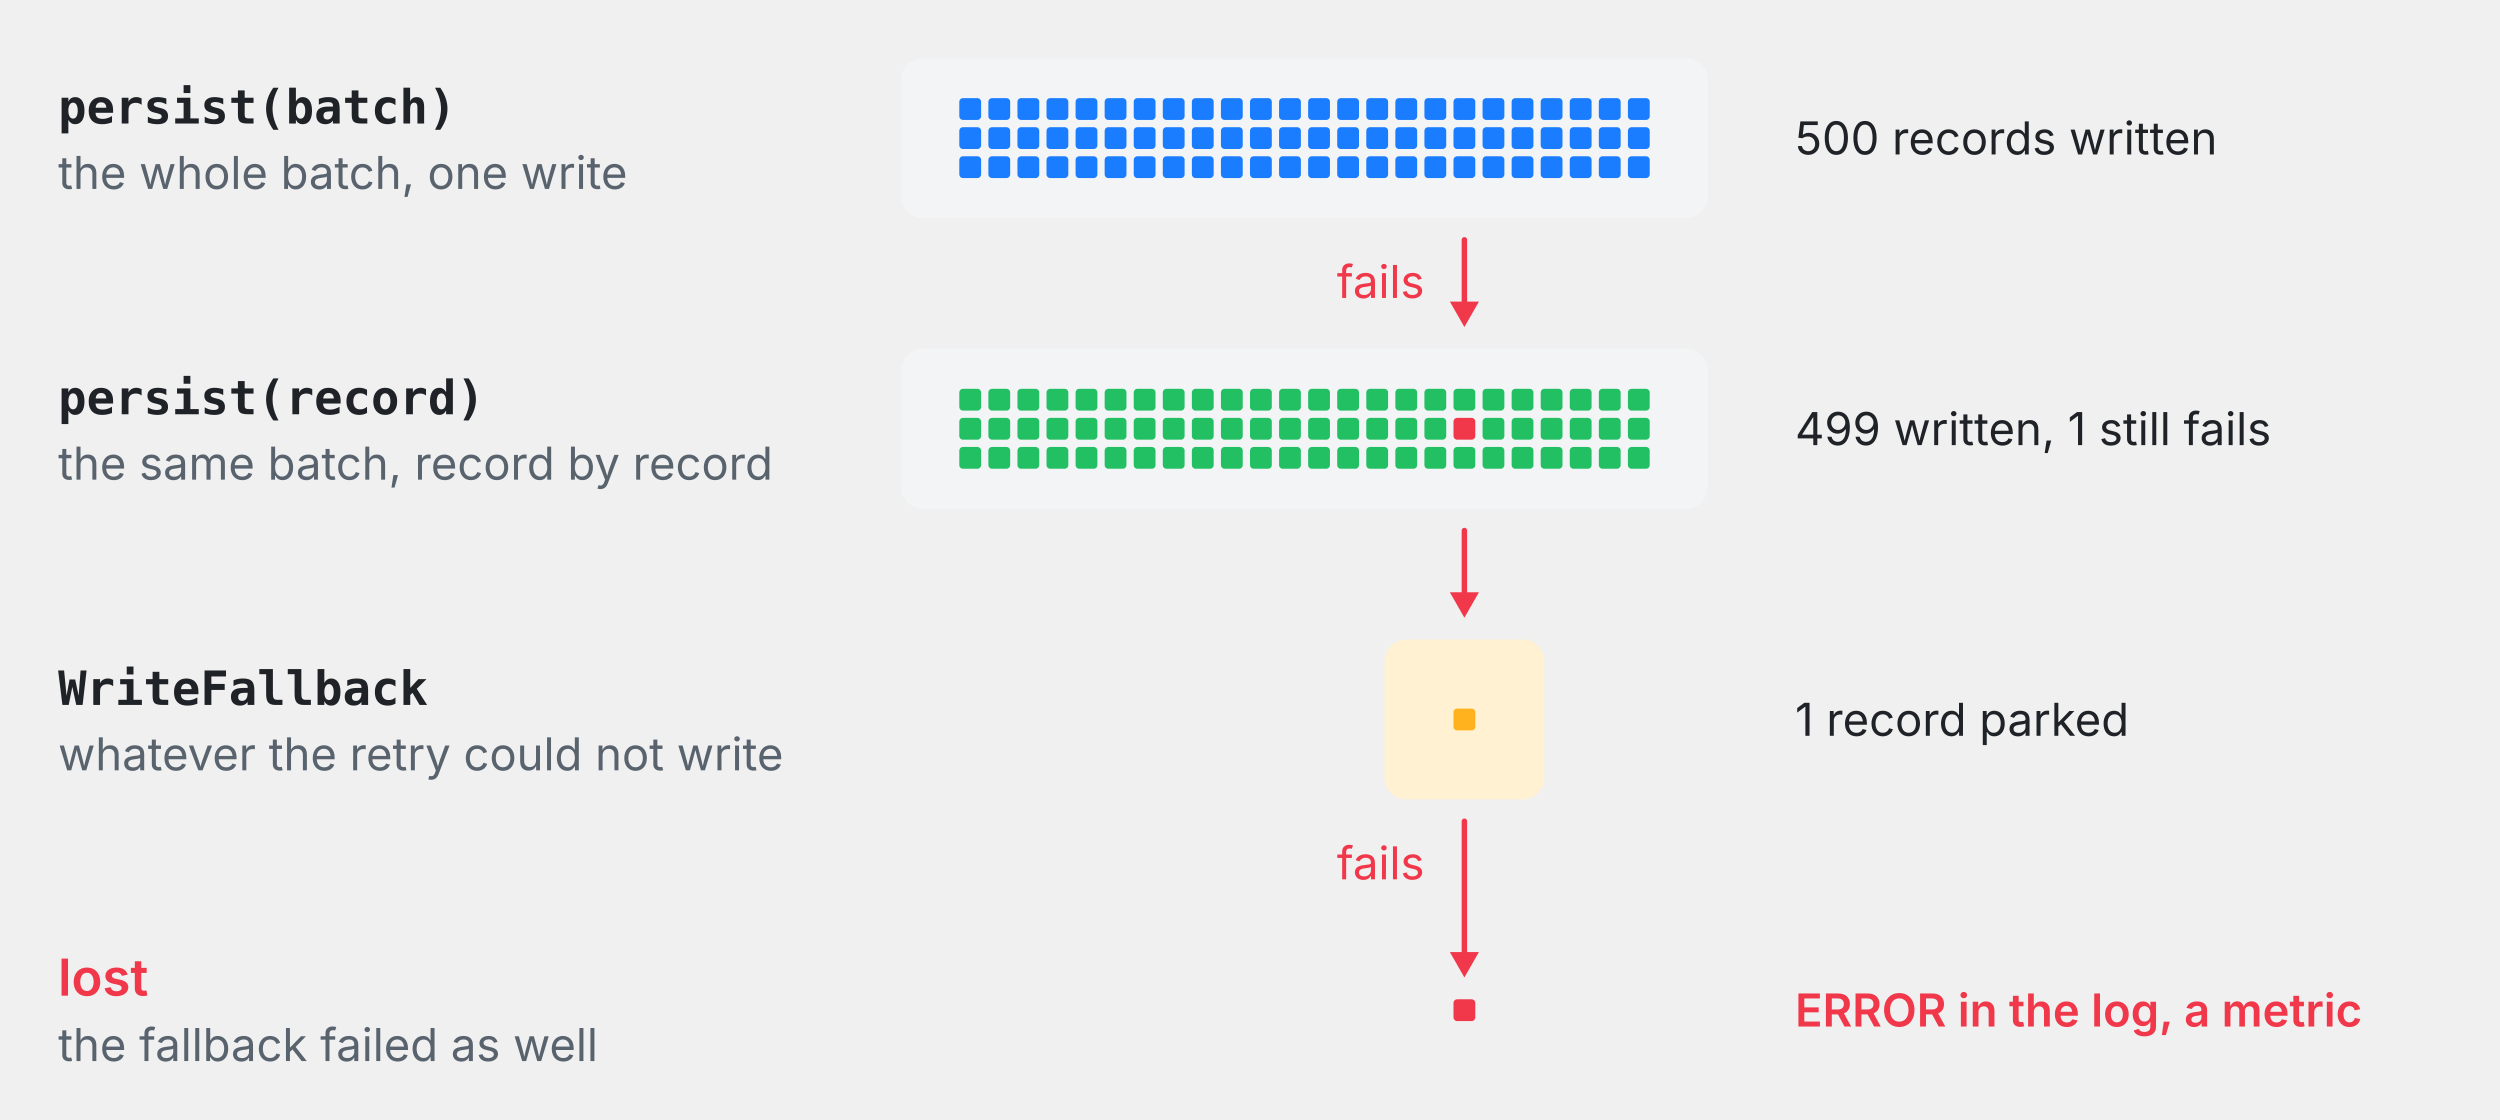
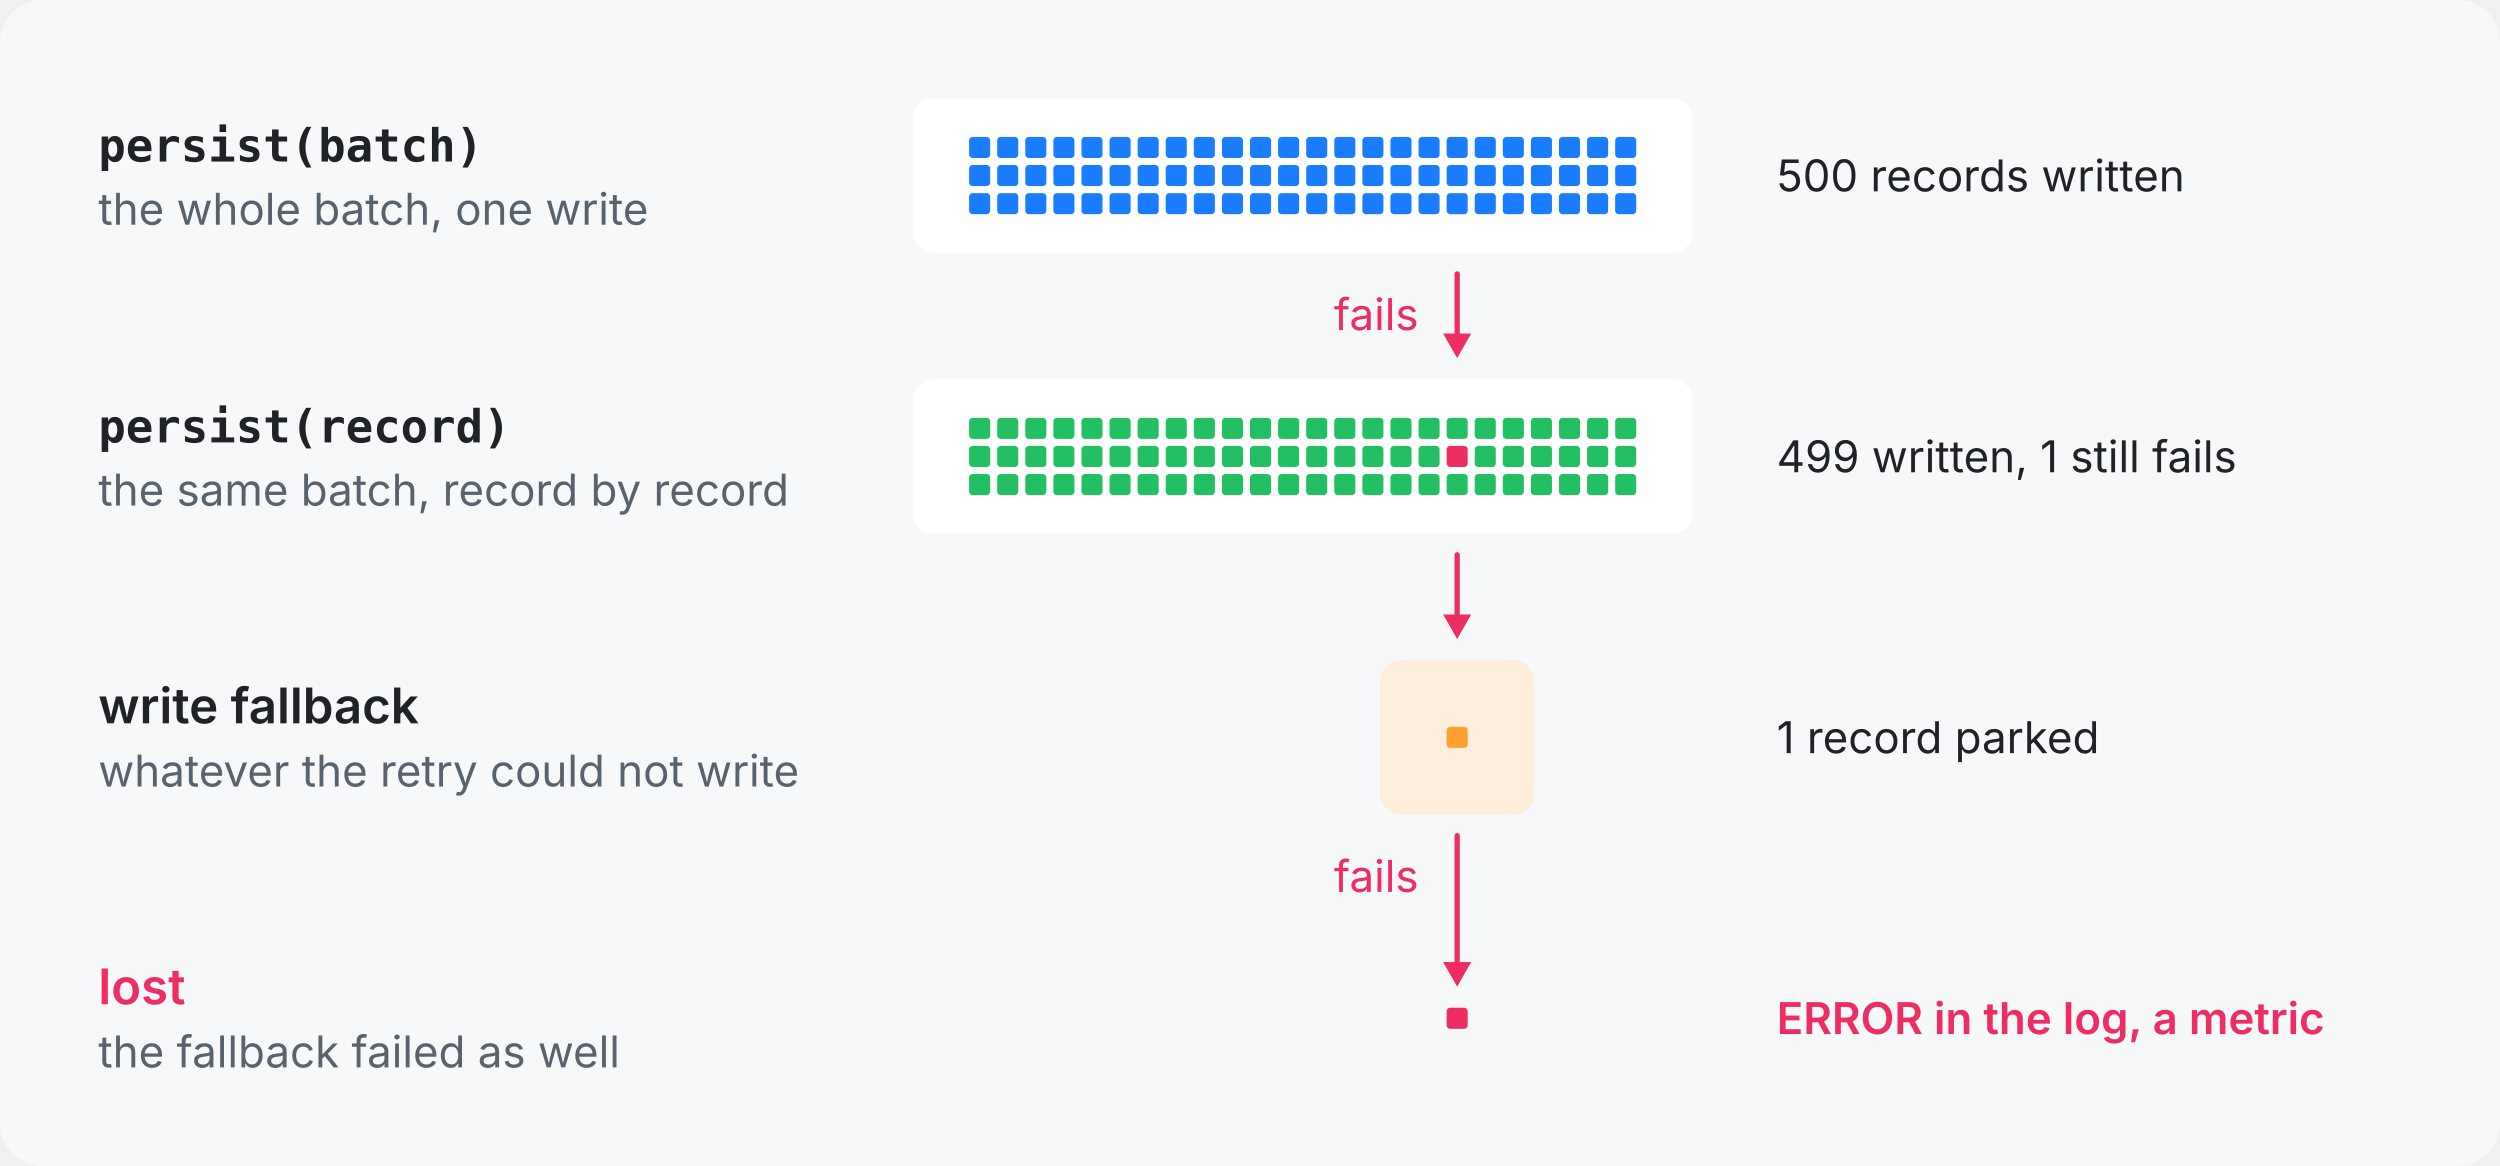
- <svg xmlns="http://www.w3.org/2000/svg" viewBox="0 0 688 308" width="688" height="308" role="img">
-   <text x="16.0" y="34.0" font-family="ui-monospace, SFMono-Regular, 'SF Mono', Menlo, Consolas, monospace" font-size="13" font-weight="600" fill="#1F2328" text-anchor="start">persist(batch)</text>
-   <text x="16.0" y="52.0" font-family="-apple-system, BlinkMacSystemFont, 'Segoe UI', Inter, Helvetica, Arial, sans-serif" font-size="12.5" font-weight="400" fill="#59636E" text-anchor="start">the whole batch, one write</text>
-   <text x="494.0" y="42.5" font-family="-apple-system, BlinkMacSystemFont, 'Segoe UI', Inter, Helvetica, Arial, sans-serif" font-size="12.5" font-weight="400" fill="#1F2328" text-anchor="start">500 records written</text>
-   <text x="16.0" y="114.0" font-family="ui-monospace, SFMono-Regular, 'SF Mono', Menlo, Consolas, monospace" font-size="13" font-weight="600" fill="#1F2328" text-anchor="start">persist(record)</text>
-   <text x="16.0" y="132.0" font-family="-apple-system, BlinkMacSystemFont, 'Segoe UI', Inter, Helvetica, Arial, sans-serif" font-size="12.5" font-weight="400" fill="#59636E" text-anchor="start">the same batch, record by record</text>
-   <text x="494.0" y="122.5" font-family="-apple-system, BlinkMacSystemFont, 'Segoe UI', Inter, Helvetica, Arial, sans-serif" font-size="12.5" font-weight="400" fill="#1F2328" text-anchor="start">499 written, 1 still fails</text>
-   <text x="16.0" y="194.0" font-family="ui-monospace, SFMono-Regular, 'SF Mono', Menlo, Consolas, monospace" font-size="13" font-weight="600" fill="#1F2328" text-anchor="start">WriteFallback</text>
-   <text x="16.0" y="212.0" font-family="-apple-system, BlinkMacSystemFont, 'Segoe UI', Inter, Helvetica, Arial, sans-serif" font-size="12.5" font-weight="400" fill="#59636E" text-anchor="start">whatever the retry could not write</text>
-   <text x="494.0" y="202.5" font-family="-apple-system, BlinkMacSystemFont, 'Segoe UI', Inter, Helvetica, Arial, sans-serif" font-size="12.5" font-weight="400" fill="#1F2328" text-anchor="start">1 record parked</text>
-   <text x="16.0" y="274.0" font-family="-apple-system, BlinkMacSystemFont, 'Segoe UI', Inter, Helvetica, Arial, sans-serif" font-size="14" font-weight="600" fill="#F0384A" text-anchor="start">lost</text>
-   <text x="16.0" y="292.0" font-family="-apple-system, BlinkMacSystemFont, 'Segoe UI', Inter, Helvetica, Arial, sans-serif" font-size="12.5" font-weight="400" fill="#59636E" text-anchor="start">the fallback failed as well</text>
-   <text x="494.0" y="282.5" font-family="-apple-system, BlinkMacSystemFont, 'Segoe UI', Inter, Helvetica, Arial, sans-serif" font-size="12.5" font-weight="600" fill="#F0384A" text-anchor="start">ERROR in the log, a metric</text>
-   <rect x="248.0" y="16.0" width="222.0" height="44.0" rx="6" fill="#F2F4F6" />
-   <rect x="264.0" y="27.0" width="6.0" height="6.0" rx="1" fill="#1A7CFF" />
-   <rect x="264.0" y="35.0" width="6.0" height="6.0" rx="1" fill="#1A7CFF" />
-   <rect x="264.0" y="43.0" width="6.0" height="6.0" rx="1" fill="#1A7CFF" />
-   <rect x="272.0" y="27.0" width="6.0" height="6.0" rx="1" fill="#1A7CFF" />
-   <rect x="272.0" y="35.0" width="6.0" height="6.0" rx="1" fill="#1A7CFF" />
-   <rect x="272.0" y="43.0" width="6.0" height="6.0" rx="1" fill="#1A7CFF" />
-   <rect x="280.0" y="27.0" width="6.0" height="6.0" rx="1" fill="#1A7CFF" />
-   <rect x="280.0" y="35.0" width="6.0" height="6.0" rx="1" fill="#1A7CFF" />
-   <rect x="280.0" y="43.0" width="6.0" height="6.0" rx="1" fill="#1A7CFF" />
-   <rect x="288.0" y="27.0" width="6.0" height="6.0" rx="1" fill="#1A7CFF" />
-   <rect x="288.0" y="35.0" width="6.0" height="6.0" rx="1" fill="#1A7CFF" />
-   <rect x="288.0" y="43.0" width="6.0" height="6.0" rx="1" fill="#1A7CFF" />
-   <rect x="296.0" y="27.0" width="6.0" height="6.0" rx="1" fill="#1A7CFF" />
-   <rect x="296.0" y="35.0" width="6.0" height="6.0" rx="1" fill="#1A7CFF" />
-   <rect x="296.0" y="43.0" width="6.0" height="6.0" rx="1" fill="#1A7CFF" />
-   <rect x="304.0" y="27.0" width="6.0" height="6.0" rx="1" fill="#1A7CFF" />
-   <rect x="304.0" y="35.0" width="6.0" height="6.0" rx="1" fill="#1A7CFF" />
-   <rect x="304.0" y="43.0" width="6.0" height="6.0" rx="1" fill="#1A7CFF" />
-   <rect x="312.0" y="27.0" width="6.0" height="6.0" rx="1" fill="#1A7CFF" />
-   <rect x="312.0" y="35.0" width="6.0" height="6.0" rx="1" fill="#1A7CFF" />
-   <rect x="312.0" y="43.0" width="6.0" height="6.0" rx="1" fill="#1A7CFF" />
-   <rect x="320.0" y="27.0" width="6.0" height="6.0" rx="1" fill="#1A7CFF" />
-   <rect x="320.0" y="35.0" width="6.0" height="6.0" rx="1" fill="#1A7CFF" />
-   <rect x="320.0" y="43.0" width="6.0" height="6.0" rx="1" fill="#1A7CFF" />
-   <rect x="328.0" y="27.0" width="6.0" height="6.0" rx="1" fill="#1A7CFF" />
-   <rect x="328.0" y="35.0" width="6.0" height="6.0" rx="1" fill="#1A7CFF" />
-   <rect x="328.0" y="43.0" width="6.0" height="6.0" rx="1" fill="#1A7CFF" />
-   <rect x="336.0" y="27.0" width="6.0" height="6.0" rx="1" fill="#1A7CFF" />
-   <rect x="336.0" y="35.0" width="6.0" height="6.0" rx="1" fill="#1A7CFF" />
-   <rect x="336.0" y="43.0" width="6.0" height="6.0" rx="1" fill="#1A7CFF" />
-   <rect x="344.0" y="27.0" width="6.0" height="6.0" rx="1" fill="#1A7CFF" />
-   <rect x="344.0" y="35.0" width="6.0" height="6.0" rx="1" fill="#1A7CFF" />
-   <rect x="344.0" y="43.0" width="6.0" height="6.0" rx="1" fill="#1A7CFF" />
-   <rect x="352.0" y="27.0" width="6.0" height="6.0" rx="1" fill="#1A7CFF" />
-   <rect x="352.0" y="35.0" width="6.0" height="6.0" rx="1" fill="#1A7CFF" />
-   <rect x="352.0" y="43.0" width="6.0" height="6.0" rx="1" fill="#1A7CFF" />
-   <rect x="360.0" y="27.0" width="6.0" height="6.0" rx="1" fill="#1A7CFF" />
-   <rect x="360.0" y="35.0" width="6.0" height="6.0" rx="1" fill="#1A7CFF" />
-   <rect x="360.0" y="43.0" width="6.0" height="6.0" rx="1" fill="#1A7CFF" />
-   <rect x="368.0" y="27.0" width="6.0" height="6.0" rx="1" fill="#1A7CFF" />
-   <rect x="368.0" y="35.0" width="6.0" height="6.0" rx="1" fill="#1A7CFF" />
-   <rect x="368.0" y="43.0" width="6.0" height="6.0" rx="1" fill="#1A7CFF" />
-   <rect x="376.0" y="27.0" width="6.0" height="6.0" rx="1" fill="#1A7CFF" />
-   <rect x="376.0" y="35.0" width="6.0" height="6.0" rx="1" fill="#1A7CFF" />
-   <rect x="376.0" y="43.0" width="6.0" height="6.0" rx="1" fill="#1A7CFF" />
-   <rect x="384.0" y="27.0" width="6.0" height="6.0" rx="1" fill="#1A7CFF" />
-   <rect x="384.0" y="35.0" width="6.0" height="6.0" rx="1" fill="#1A7CFF" />
-   <rect x="384.0" y="43.0" width="6.0" height="6.0" rx="1" fill="#1A7CFF" />
-   <rect x="392.0" y="27.0" width="6.0" height="6.0" rx="1" fill="#1A7CFF" />
-   <rect x="392.0" y="35.0" width="6.0" height="6.0" rx="1" fill="#1A7CFF" />
-   <rect x="392.0" y="43.0" width="6.0" height="6.0" rx="1" fill="#1A7CFF" />
-   <rect x="400.0" y="27.0" width="6.0" height="6.0" rx="1" fill="#1A7CFF" />
-   <rect x="400.0" y="35.0" width="6.0" height="6.0" rx="1" fill="#1A7CFF" />
-   <rect x="400.0" y="43.0" width="6.0" height="6.0" rx="1" fill="#1A7CFF" />
-   <rect x="408.0" y="27.0" width="6.0" height="6.0" rx="1" fill="#1A7CFF" />
-   <rect x="408.0" y="35.0" width="6.0" height="6.0" rx="1" fill="#1A7CFF" />
-   <rect x="408.0" y="43.0" width="6.0" height="6.0" rx="1" fill="#1A7CFF" />
-   <rect x="416.0" y="27.0" width="6.0" height="6.0" rx="1" fill="#1A7CFF" />
-   <rect x="416.0" y="35.0" width="6.0" height="6.0" rx="1" fill="#1A7CFF" />
-   <rect x="416.0" y="43.0" width="6.0" height="6.0" rx="1" fill="#1A7CFF" />
-   <rect x="424.0" y="27.0" width="6.0" height="6.0" rx="1" fill="#1A7CFF" />
-   <rect x="424.0" y="35.0" width="6.0" height="6.0" rx="1" fill="#1A7CFF" />
-   <rect x="424.0" y="43.0" width="6.0" height="6.0" rx="1" fill="#1A7CFF" />
-   <rect x="432.0" y="27.0" width="6.0" height="6.0" rx="1" fill="#1A7CFF" />
-   <rect x="432.0" y="35.0" width="6.0" height="6.0" rx="1" fill="#1A7CFF" />
-   <rect x="432.0" y="43.0" width="6.0" height="6.0" rx="1" fill="#1A7CFF" />
-   <rect x="440.0" y="27.0" width="6.0" height="6.0" rx="1" fill="#1A7CFF" />
-   <rect x="440.0" y="35.0" width="6.0" height="6.0" rx="1" fill="#1A7CFF" />
-   <rect x="440.0" y="43.0" width="6.0" height="6.0" rx="1" fill="#1A7CFF" />
-   <rect x="448.0" y="27.0" width="6.0" height="6.0" rx="1" fill="#1A7CFF" />
-   <rect x="448.0" y="35.0" width="6.0" height="6.0" rx="1" fill="#1A7CFF" />
-   <rect x="448.0" y="43.0" width="6.0" height="6.0" rx="1" fill="#1A7CFF" />
-   <rect x="248.0" y="96.0" width="222.0" height="44.0" rx="6" fill="#F2F4F6" />
-   <rect x="264.0" y="107.0" width="6.0" height="6.0" rx="1" fill="#22C063" />
-   <rect x="264.0" y="115.0" width="6.0" height="6.0" rx="1" fill="#22C063" />
-   <rect x="264.0" y="123.0" width="6.0" height="6.0" rx="1" fill="#22C063" />
-   <rect x="272.0" y="107.0" width="6.0" height="6.0" rx="1" fill="#22C063" />
-   <rect x="272.0" y="115.0" width="6.0" height="6.0" rx="1" fill="#22C063" />
-   <rect x="272.0" y="123.0" width="6.0" height="6.0" rx="1" fill="#22C063" />
-   <rect x="280.0" y="107.0" width="6.0" height="6.0" rx="1" fill="#22C063" />
-   <rect x="280.0" y="115.0" width="6.0" height="6.0" rx="1" fill="#22C063" />
-   <rect x="280.0" y="123.0" width="6.0" height="6.0" rx="1" fill="#22C063" />
-   <rect x="288.0" y="107.0" width="6.0" height="6.0" rx="1" fill="#22C063" />
-   <rect x="288.0" y="115.0" width="6.0" height="6.0" rx="1" fill="#22C063" />
-   <rect x="288.0" y="123.0" width="6.0" height="6.0" rx="1" fill="#22C063" />
-   <rect x="296.0" y="107.0" width="6.0" height="6.0" rx="1" fill="#22C063" />
-   <rect x="296.0" y="115.0" width="6.0" height="6.0" rx="1" fill="#22C063" />
-   <rect x="296.0" y="123.0" width="6.0" height="6.0" rx="1" fill="#22C063" />
-   <rect x="304.0" y="107.0" width="6.0" height="6.0" rx="1" fill="#22C063" />
-   <rect x="304.0" y="115.0" width="6.0" height="6.0" rx="1" fill="#22C063" />
-   <rect x="304.0" y="123.0" width="6.0" height="6.0" rx="1" fill="#22C063" />
-   <rect x="312.0" y="107.0" width="6.0" height="6.0" rx="1" fill="#22C063" />
-   <rect x="312.0" y="115.0" width="6.0" height="6.0" rx="1" fill="#22C063" />
-   <rect x="312.0" y="123.0" width="6.0" height="6.0" rx="1" fill="#22C063" />
-   <rect x="320.0" y="107.0" width="6.0" height="6.0" rx="1" fill="#22C063" />
-   <rect x="320.0" y="115.0" width="6.0" height="6.0" rx="1" fill="#22C063" />
-   <rect x="320.0" y="123.0" width="6.0" height="6.0" rx="1" fill="#22C063" />
-   <rect x="328.0" y="107.0" width="6.0" height="6.0" rx="1" fill="#22C063" />
-   <rect x="328.0" y="115.0" width="6.0" height="6.0" rx="1" fill="#22C063" />
-   <rect x="328.0" y="123.0" width="6.0" height="6.0" rx="1" fill="#22C063" />
-   <rect x="336.0" y="107.0" width="6.0" height="6.0" rx="1" fill="#22C063" />
-   <rect x="336.0" y="115.0" width="6.0" height="6.0" rx="1" fill="#22C063" />
-   <rect x="336.0" y="123.0" width="6.0" height="6.0" rx="1" fill="#22C063" />
-   <rect x="344.0" y="107.0" width="6.0" height="6.0" rx="1" fill="#22C063" />
-   <rect x="344.0" y="115.0" width="6.0" height="6.0" rx="1" fill="#22C063" />
-   <rect x="344.0" y="123.0" width="6.0" height="6.0" rx="1" fill="#22C063" />
-   <rect x="352.0" y="107.0" width="6.0" height="6.0" rx="1" fill="#22C063" />
-   <rect x="352.0" y="115.0" width="6.0" height="6.0" rx="1" fill="#22C063" />
-   <rect x="352.0" y="123.0" width="6.0" height="6.0" rx="1" fill="#22C063" />
-   <rect x="360.0" y="107.0" width="6.0" height="6.0" rx="1" fill="#22C063" />
-   <rect x="360.0" y="115.0" width="6.0" height="6.0" rx="1" fill="#22C063" />
-   <rect x="360.0" y="123.0" width="6.0" height="6.0" rx="1" fill="#22C063" />
-   <rect x="368.0" y="107.0" width="6.0" height="6.0" rx="1" fill="#22C063" />
-   <rect x="368.0" y="115.0" width="6.0" height="6.0" rx="1" fill="#22C063" />
-   <rect x="368.0" y="123.0" width="6.0" height="6.0" rx="1" fill="#22C063" />
-   <rect x="376.0" y="107.0" width="6.0" height="6.0" rx="1" fill="#22C063" />
-   <rect x="376.0" y="115.0" width="6.0" height="6.0" rx="1" fill="#22C063" />
-   <rect x="376.0" y="123.0" width="6.0" height="6.0" rx="1" fill="#22C063" />
-   <rect x="384.0" y="107.0" width="6.0" height="6.0" rx="1" fill="#22C063" />
-   <rect x="384.0" y="115.0" width="6.0" height="6.0" rx="1" fill="#22C063" />
-   <rect x="384.0" y="123.0" width="6.0" height="6.0" rx="1" fill="#22C063" />
-   <rect x="392.0" y="107.0" width="6.0" height="6.0" rx="1" fill="#22C063" />
-   <rect x="392.0" y="115.0" width="6.0" height="6.0" rx="1" fill="#22C063" />
-   <rect x="392.0" y="123.0" width="6.0" height="6.0" rx="1" fill="#22C063" />
-   <rect x="400.0" y="107.0" width="6.0" height="6.0" rx="1" fill="#22C063" />
-   <rect x="400.0" y="115.0" width="6.0" height="6.0" rx="1" fill="#F0384A" />
-   <rect x="400.0" y="123.0" width="6.0" height="6.0" rx="1" fill="#22C063" />
-   <rect x="408.0" y="107.0" width="6.0" height="6.0" rx="1" fill="#22C063" />
-   <rect x="408.0" y="115.0" width="6.0" height="6.0" rx="1" fill="#22C063" />
-   <rect x="408.0" y="123.0" width="6.0" height="6.0" rx="1" fill="#22C063" />
-   <rect x="416.0" y="107.0" width="6.0" height="6.0" rx="1" fill="#22C063" />
-   <rect x="416.0" y="115.0" width="6.0" height="6.0" rx="1" fill="#22C063" />
-   <rect x="416.0" y="123.0" width="6.0" height="6.0" rx="1" fill="#22C063" />
-   <rect x="424.0" y="107.0" width="6.0" height="6.0" rx="1" fill="#22C063" />
-   <rect x="424.0" y="115.0" width="6.0" height="6.0" rx="1" fill="#22C063" />
-   <rect x="424.0" y="123.0" width="6.0" height="6.0" rx="1" fill="#22C063" />
-   <rect x="432.0" y="107.0" width="6.0" height="6.0" rx="1" fill="#22C063" />
-   <rect x="432.0" y="115.0" width="6.0" height="6.0" rx="1" fill="#22C063" />
-   <rect x="432.0" y="123.0" width="6.0" height="6.0" rx="1" fill="#22C063" />
-   <rect x="440.0" y="107.0" width="6.0" height="6.0" rx="1" fill="#22C063" />
-   <rect x="440.0" y="115.0" width="6.0" height="6.0" rx="1" fill="#22C063" />
-   <rect x="440.0" y="123.0" width="6.0" height="6.0" rx="1" fill="#22C063" />
-   <rect x="448.0" y="107.0" width="6.0" height="6.0" rx="1" fill="#22C063" />
-   <rect x="448.0" y="115.0" width="6.0" height="6.0" rx="1" fill="#22C063" />
-   <rect x="448.0" y="123.0" width="6.0" height="6.0" rx="1" fill="#22C063" />
-   <rect x="381.0" y="176.0" width="44.0" height="44.0" rx="6" fill="#FFF1D1" />
-   <rect x="400.0" y="195.0" width="6.0" height="6.0" rx="1" fill="#FFB21E" />
-   <rect x="400.0" y="275.0" width="6.0" height="6.0" rx="1" fill="#F0384A" />
-   <path d="M403.0,66 L403.0,84" stroke="#F0384A" stroke-width="1.5" fill="none" stroke-linecap="round" stroke-linejoin="round" />
-   <path d="M399.0,83 L403.0,90 L407.0,83 Z" fill="#F0384A" />
-   <path d="M403.0,146 L403.0,164" stroke="#F0384A" stroke-width="1.5" fill="none" stroke-linecap="round" stroke-linejoin="round" />
-   <path d="M399.0,163 L403.0,170 L407.0,163 Z" fill="#F0384A" />
-   <path d="M403.0,226 L403.0,263.0" stroke="#F0384A" stroke-width="1.5" fill="none" stroke-linecap="round" stroke-linejoin="round" />
-   <path d="M399.0,262.0 L403.0,269.0 L407.0,262.0 Z" fill="#F0384A" />
-   <text x="392.0" y="82.0" font-family="-apple-system, BlinkMacSystemFont, 'Segoe UI', Inter, Helvetica, Arial, sans-serif" font-size="12.5" font-weight="400" fill="#F0384A" text-anchor="end">fails</text>
-   <text x="392.0" y="242.0" font-family="-apple-system, BlinkMacSystemFont, 'Segoe UI', Inter, Helvetica, Arial, sans-serif" font-size="12.5" font-weight="400" fill="#F0384A" text-anchor="end">fails</text>
+ <svg xmlns="http://www.w3.org/2000/svg" viewBox="0 0 712 332" width="712" height="332" role="img">
+   <rect width="712" height="332" rx="12" fill="#F6F8FA" />
+   <g transform="translate(12,12)">
+     <text x="16.0" y="34.0" font-family="ui-monospace, SFMono-Regular, 'SF Mono', Menlo, Consolas, monospace" font-size="13" font-weight="600" fill="#1F2328" text-anchor="start">persist(batch)</text>
+     <text x="16.0" y="52.0" font-family="-apple-system, BlinkMacSystemFont, 'Segoe UI', Inter, Helvetica, Arial, sans-serif" font-size="12.5" font-weight="400" fill="#59636E" text-anchor="start">the whole batch, one write</text>
+     <text x="494.0" y="42.5" font-family="-apple-system, BlinkMacSystemFont, 'Segoe UI', Inter, Helvetica, Arial, sans-serif" font-size="12.5" font-weight="400" fill="#1F2328" text-anchor="start">500 records written</text>
+     <text x="16.0" y="114.0" font-family="ui-monospace, SFMono-Regular, 'SF Mono', Menlo, Consolas, monospace" font-size="13" font-weight="600" fill="#1F2328" text-anchor="start">persist(record)</text>
+     <text x="16.0" y="132.0" font-family="-apple-system, BlinkMacSystemFont, 'Segoe UI', Inter, Helvetica, Arial, sans-serif" font-size="12.5" font-weight="400" fill="#59636E" text-anchor="start">the same batch, record by record</text>
+     <text x="494.0" y="122.5" font-family="-apple-system, BlinkMacSystemFont, 'Segoe UI', Inter, Helvetica, Arial, sans-serif" font-size="12.5" font-weight="400" fill="#1F2328" text-anchor="start">499 written, 1 still fails</text>
+     <text x="16.0" y="194.0" font-family="-apple-system, BlinkMacSystemFont, 'Segoe UI', Inter, Helvetica, Arial, sans-serif" font-size="14" font-weight="600" fill="#1F2328" text-anchor="start">write fallback</text>
+     <text x="16.0" y="212.0" font-family="-apple-system, BlinkMacSystemFont, 'Segoe UI', Inter, Helvetica, Arial, sans-serif" font-size="12.5" font-weight="400" fill="#59636E" text-anchor="start">whatever the retry could not write</text>
+     <text x="494.0" y="202.5" font-family="-apple-system, BlinkMacSystemFont, 'Segoe UI', Inter, Helvetica, Arial, sans-serif" font-size="12.5" font-weight="400" fill="#1F2328" text-anchor="start">1 record parked</text>
+     <text x="16.0" y="274.0" font-family="-apple-system, BlinkMacSystemFont, 'Segoe UI', Inter, Helvetica, Arial, sans-serif" font-size="14" font-weight="600" fill="#EE2D62" text-anchor="start">lost</text>
+     <text x="16.0" y="292.0" font-family="-apple-system, BlinkMacSystemFont, 'Segoe UI', Inter, Helvetica, Arial, sans-serif" font-size="12.5" font-weight="400" fill="#59636E" text-anchor="start">the fallback failed as well</text>
+     <text x="494.0" y="282.5" font-family="-apple-system, BlinkMacSystemFont, 'Segoe UI', Inter, Helvetica, Arial, sans-serif" font-size="12.5" font-weight="600" fill="#EE2D62" text-anchor="start">ERROR in the log, a metric</text>
+     <rect x="248.0" y="16.0" width="222.0" height="44.0" rx="6" fill="#FFFFFF" />
+     <rect x="264.0" y="27.0" width="6.0" height="6.0" rx="1" fill="#1A7CFF" />
+     <rect x="264.0" y="35.0" width="6.0" height="6.0" rx="1" fill="#1A7CFF" />
+     <rect x="264.0" y="43.0" width="6.0" height="6.0" rx="1" fill="#1A7CFF" />
+     <rect x="272.0" y="27.0" width="6.0" height="6.0" rx="1" fill="#1A7CFF" />
+     <rect x="272.0" y="35.0" width="6.0" height="6.0" rx="1" fill="#1A7CFF" />
+     <rect x="272.0" y="43.0" width="6.0" height="6.0" rx="1" fill="#1A7CFF" />
+     <rect x="280.0" y="27.0" width="6.0" height="6.0" rx="1" fill="#1A7CFF" />
+     <rect x="280.0" y="35.0" width="6.0" height="6.0" rx="1" fill="#1A7CFF" />
+     <rect x="280.0" y="43.0" width="6.0" height="6.0" rx="1" fill="#1A7CFF" />
+     <rect x="288.0" y="27.0" width="6.0" height="6.0" rx="1" fill="#1A7CFF" />
+     <rect x="288.0" y="35.0" width="6.0" height="6.0" rx="1" fill="#1A7CFF" />
+     <rect x="288.0" y="43.0" width="6.0" height="6.0" rx="1" fill="#1A7CFF" />
+     <rect x="296.0" y="27.0" width="6.0" height="6.0" rx="1" fill="#1A7CFF" />
+     <rect x="296.0" y="35.0" width="6.0" height="6.0" rx="1" fill="#1A7CFF" />
+     <rect x="296.0" y="43.0" width="6.0" height="6.0" rx="1" fill="#1A7CFF" />
+     <rect x="304.0" y="27.0" width="6.0" height="6.0" rx="1" fill="#1A7CFF" />
+     <rect x="304.0" y="35.0" width="6.0" height="6.0" rx="1" fill="#1A7CFF" />
+     <rect x="304.0" y="43.0" width="6.0" height="6.0" rx="1" fill="#1A7CFF" />
+     <rect x="312.0" y="27.0" width="6.0" height="6.0" rx="1" fill="#1A7CFF" />
+     <rect x="312.0" y="35.0" width="6.0" height="6.0" rx="1" fill="#1A7CFF" />
+     <rect x="312.0" y="43.0" width="6.0" height="6.0" rx="1" fill="#1A7CFF" />
+     <rect x="320.0" y="27.0" width="6.0" height="6.0" rx="1" fill="#1A7CFF" />
+     <rect x="320.0" y="35.0" width="6.0" height="6.0" rx="1" fill="#1A7CFF" />
+     <rect x="320.0" y="43.0" width="6.0" height="6.0" rx="1" fill="#1A7CFF" />
+     <rect x="328.0" y="27.0" width="6.0" height="6.0" rx="1" fill="#1A7CFF" />
+     <rect x="328.0" y="35.0" width="6.0" height="6.0" rx="1" fill="#1A7CFF" />
+     <rect x="328.0" y="43.0" width="6.0" height="6.0" rx="1" fill="#1A7CFF" />
+     <rect x="336.0" y="27.0" width="6.0" height="6.0" rx="1" fill="#1A7CFF" />
+     <rect x="336.0" y="35.0" width="6.0" height="6.0" rx="1" fill="#1A7CFF" />
+     <rect x="336.0" y="43.0" width="6.0" height="6.0" rx="1" fill="#1A7CFF" />
+     <rect x="344.0" y="27.0" width="6.0" height="6.0" rx="1" fill="#1A7CFF" />
+     <rect x="344.0" y="35.0" width="6.0" height="6.0" rx="1" fill="#1A7CFF" />
+     <rect x="344.0" y="43.0" width="6.0" height="6.0" rx="1" fill="#1A7CFF" />
+     <rect x="352.0" y="27.0" width="6.0" height="6.0" rx="1" fill="#1A7CFF" />
+     <rect x="352.0" y="35.0" width="6.0" height="6.0" rx="1" fill="#1A7CFF" />
+     <rect x="352.0" y="43.0" width="6.0" height="6.0" rx="1" fill="#1A7CFF" />
+     <rect x="360.0" y="27.0" width="6.0" height="6.0" rx="1" fill="#1A7CFF" />
+     <rect x="360.0" y="35.0" width="6.0" height="6.0" rx="1" fill="#1A7CFF" />
+     <rect x="360.0" y="43.0" width="6.0" height="6.0" rx="1" fill="#1A7CFF" />
+     <rect x="368.0" y="27.0" width="6.0" height="6.0" rx="1" fill="#1A7CFF" />
+     <rect x="368.0" y="35.0" width="6.0" height="6.0" rx="1" fill="#1A7CFF" />
+     <rect x="368.0" y="43.0" width="6.0" height="6.0" rx="1" fill="#1A7CFF" />
+     <rect x="376.0" y="27.0" width="6.0" height="6.0" rx="1" fill="#1A7CFF" />
+     <rect x="376.0" y="35.0" width="6.0" height="6.0" rx="1" fill="#1A7CFF" />
+     <rect x="376.0" y="43.0" width="6.0" height="6.0" rx="1" fill="#1A7CFF" />
+     <rect x="384.0" y="27.0" width="6.0" height="6.0" rx="1" fill="#1A7CFF" />
+     <rect x="384.0" y="35.0" width="6.0" height="6.0" rx="1" fill="#1A7CFF" />
+     <rect x="384.0" y="43.0" width="6.0" height="6.0" rx="1" fill="#1A7CFF" />
+     <rect x="392.0" y="27.0" width="6.0" height="6.0" rx="1" fill="#1A7CFF" />
+     <rect x="392.0" y="35.0" width="6.0" height="6.0" rx="1" fill="#1A7CFF" />
+     <rect x="392.0" y="43.0" width="6.0" height="6.0" rx="1" fill="#1A7CFF" />
+     <rect x="400.0" y="27.0" width="6.0" height="6.0" rx="1" fill="#1A7CFF" />
+     <rect x="400.0" y="35.0" width="6.0" height="6.0" rx="1" fill="#1A7CFF" />
+     <rect x="400.0" y="43.0" width="6.0" height="6.0" rx="1" fill="#1A7CFF" />
+     <rect x="408.0" y="27.0" width="6.0" height="6.0" rx="1" fill="#1A7CFF" />
+     <rect x="408.0" y="35.0" width="6.0" height="6.0" rx="1" fill="#1A7CFF" />
+     <rect x="408.0" y="43.0" width="6.0" height="6.0" rx="1" fill="#1A7CFF" />
+     <rect x="416.0" y="27.0" width="6.0" height="6.0" rx="1" fill="#1A7CFF" />
+     <rect x="416.0" y="35.0" width="6.0" height="6.0" rx="1" fill="#1A7CFF" />
+     <rect x="416.0" y="43.0" width="6.0" height="6.0" rx="1" fill="#1A7CFF" />
+     <rect x="424.0" y="27.0" width="6.0" height="6.0" rx="1" fill="#1A7CFF" />
+     <rect x="424.0" y="35.0" width="6.0" height="6.0" rx="1" fill="#1A7CFF" />
+     <rect x="424.0" y="43.0" width="6.0" height="6.0" rx="1" fill="#1A7CFF" />
+     <rect x="432.0" y="27.0" width="6.0" height="6.0" rx="1" fill="#1A7CFF" />
+     <rect x="432.0" y="35.0" width="6.0" height="6.0" rx="1" fill="#1A7CFF" />
+     <rect x="432.0" y="43.0" width="6.0" height="6.0" rx="1" fill="#1A7CFF" />
+     <rect x="440.0" y="27.0" width="6.0" height="6.0" rx="1" fill="#1A7CFF" />
+     <rect x="440.0" y="35.0" width="6.0" height="6.0" rx="1" fill="#1A7CFF" />
+     <rect x="440.0" y="43.0" width="6.0" height="6.0" rx="1" fill="#1A7CFF" />
+     <rect x="448.0" y="27.0" width="6.0" height="6.0" rx="1" fill="#1A7CFF" />
+     <rect x="448.0" y="35.0" width="6.0" height="6.0" rx="1" fill="#1A7CFF" />
+     <rect x="448.0" y="43.0" width="6.0" height="6.0" rx="1" fill="#1A7CFF" />
+     <rect x="248.0" y="96.0" width="222.0" height="44.0" rx="6" fill="#FFFFFF" />
+     <rect x="264.0" y="107.0" width="6.0" height="6.0" rx="1" fill="#22C063" />
+     <rect x="264.0" y="115.0" width="6.0" height="6.0" rx="1" fill="#22C063" />
+     <rect x="264.0" y="123.0" width="6.0" height="6.0" rx="1" fill="#22C063" />
+     <rect x="272.0" y="107.0" width="6.0" height="6.0" rx="1" fill="#22C063" />
+     <rect x="272.0" y="115.0" width="6.0" height="6.0" rx="1" fill="#22C063" />
+     <rect x="272.0" y="123.0" width="6.0" height="6.0" rx="1" fill="#22C063" />
+     <rect x="280.0" y="107.0" width="6.0" height="6.0" rx="1" fill="#22C063" />
+     <rect x="280.0" y="115.0" width="6.0" height="6.0" rx="1" fill="#22C063" />
+     <rect x="280.0" y="123.0" width="6.0" height="6.0" rx="1" fill="#22C063" />
+     <rect x="288.0" y="107.0" width="6.0" height="6.0" rx="1" fill="#22C063" />
+     <rect x="288.0" y="115.0" width="6.0" height="6.0" rx="1" fill="#22C063" />
+     <rect x="288.0" y="123.0" width="6.0" height="6.0" rx="1" fill="#22C063" />
+     <rect x="296.0" y="107.0" width="6.0" height="6.0" rx="1" fill="#22C063" />
+     <rect x="296.0" y="115.0" width="6.0" height="6.0" rx="1" fill="#22C063" />
+     <rect x="296.0" y="123.0" width="6.0" height="6.0" rx="1" fill="#22C063" />
+     <rect x="304.0" y="107.0" width="6.0" height="6.0" rx="1" fill="#22C063" />
+     <rect x="304.0" y="115.0" width="6.0" height="6.0" rx="1" fill="#22C063" />
+     <rect x="304.0" y="123.0" width="6.0" height="6.0" rx="1" fill="#22C063" />
+     <rect x="312.0" y="107.0" width="6.0" height="6.0" rx="1" fill="#22C063" />
+     <rect x="312.0" y="115.0" width="6.0" height="6.0" rx="1" fill="#22C063" />
+     <rect x="312.0" y="123.0" width="6.0" height="6.0" rx="1" fill="#22C063" />
+     <rect x="320.0" y="107.0" width="6.0" height="6.0" rx="1" fill="#22C063" />
+     <rect x="320.0" y="115.0" width="6.0" height="6.0" rx="1" fill="#22C063" />
+     <rect x="320.0" y="123.0" width="6.0" height="6.0" rx="1" fill="#22C063" />
+     <rect x="328.0" y="107.0" width="6.0" height="6.0" rx="1" fill="#22C063" />
+     <rect x="328.0" y="115.0" width="6.0" height="6.0" rx="1" fill="#22C063" />
+     <rect x="328.0" y="123.0" width="6.0" height="6.0" rx="1" fill="#22C063" />
+     <rect x="336.0" y="107.0" width="6.0" height="6.0" rx="1" fill="#22C063" />
+     <rect x="336.0" y="115.0" width="6.0" height="6.0" rx="1" fill="#22C063" />
+     <rect x="336.0" y="123.0" width="6.0" height="6.0" rx="1" fill="#22C063" />
+     <rect x="344.0" y="107.0" width="6.0" height="6.0" rx="1" fill="#22C063" />
+     <rect x="344.0" y="115.0" width="6.0" height="6.0" rx="1" fill="#22C063" />
+     <rect x="344.0" y="123.0" width="6.0" height="6.0" rx="1" fill="#22C063" />
+     <rect x="352.0" y="107.0" width="6.0" height="6.0" rx="1" fill="#22C063" />
+     <rect x="352.0" y="115.0" width="6.0" height="6.0" rx="1" fill="#22C063" />
+     <rect x="352.0" y="123.0" width="6.0" height="6.0" rx="1" fill="#22C063" />
+     <rect x="360.0" y="107.0" width="6.0" height="6.0" rx="1" fill="#22C063" />
+     <rect x="360.0" y="115.0" width="6.0" height="6.0" rx="1" fill="#22C063" />
+     <rect x="360.0" y="123.0" width="6.0" height="6.0" rx="1" fill="#22C063" />
+     <rect x="368.0" y="107.0" width="6.0" height="6.0" rx="1" fill="#22C063" />
+     <rect x="368.0" y="115.0" width="6.0" height="6.0" rx="1" fill="#22C063" />
+     <rect x="368.0" y="123.0" width="6.0" height="6.0" rx="1" fill="#22C063" />
+     <rect x="376.0" y="107.0" width="6.0" height="6.0" rx="1" fill="#22C063" />
+     <rect x="376.0" y="115.0" width="6.0" height="6.0" rx="1" fill="#22C063" />
+     <rect x="376.0" y="123.0" width="6.0" height="6.0" rx="1" fill="#22C063" />
+     <rect x="384.0" y="107.0" width="6.0" height="6.0" rx="1" fill="#22C063" />
+     <rect x="384.0" y="115.0" width="6.0" height="6.0" rx="1" fill="#22C063" />
+     <rect x="384.0" y="123.0" width="6.0" height="6.0" rx="1" fill="#22C063" />
+     <rect x="392.0" y="107.0" width="6.0" height="6.0" rx="1" fill="#22C063" />
+     <rect x="392.0" y="115.0" width="6.0" height="6.0" rx="1" fill="#22C063" />
+     <rect x="392.0" y="123.0" width="6.0" height="6.0" rx="1" fill="#22C063" />
+     <rect x="400.0" y="107.0" width="6.0" height="6.0" rx="1" fill="#22C063" />
+     <rect x="400.0" y="115.0" width="6.0" height="6.0" rx="1" fill="#EE2D62" />
+     <rect x="400.0" y="123.0" width="6.0" height="6.0" rx="1" fill="#22C063" />
+     <rect x="408.0" y="107.0" width="6.0" height="6.0" rx="1" fill="#22C063" />
+     <rect x="408.0" y="115.0" width="6.0" height="6.0" rx="1" fill="#22C063" />
+     <rect x="408.0" y="123.0" width="6.0" height="6.0" rx="1" fill="#22C063" />
+     <rect x="416.0" y="107.0" width="6.0" height="6.0" rx="1" fill="#22C063" />
+     <rect x="416.0" y="115.0" width="6.0" height="6.0" rx="1" fill="#22C063" />
+     <rect x="416.0" y="123.0" width="6.0" height="6.0" rx="1" fill="#22C063" />
+     <rect x="424.0" y="107.0" width="6.0" height="6.0" rx="1" fill="#22C063" />
+     <rect x="424.0" y="115.0" width="6.0" height="6.0" rx="1" fill="#22C063" />
+     <rect x="424.0" y="123.0" width="6.0" height="6.0" rx="1" fill="#22C063" />
+     <rect x="432.0" y="107.0" width="6.0" height="6.0" rx="1" fill="#22C063" />
+     <rect x="432.0" y="115.0" width="6.0" height="6.0" rx="1" fill="#22C063" />
+     <rect x="432.0" y="123.0" width="6.0" height="6.0" rx="1" fill="#22C063" />
+     <rect x="440.0" y="107.0" width="6.0" height="6.0" rx="1" fill="#22C063" />
+     <rect x="440.0" y="115.0" width="6.0" height="6.0" rx="1" fill="#22C063" />
+     <rect x="440.0" y="123.0" width="6.0" height="6.0" rx="1" fill="#22C063" />
+     <rect x="448.0" y="107.0" width="6.0" height="6.0" rx="1" fill="#22C063" />
+     <rect x="448.0" y="115.0" width="6.0" height="6.0" rx="1" fill="#22C063" />
+     <rect x="448.0" y="123.0" width="6.0" height="6.0" rx="1" fill="#22C063" />
+     <rect x="381.0" y="176.0" width="44.0" height="44.0" rx="6" fill="#FFEEDC" />
+     <rect x="400.0" y="195.0" width="6.0" height="6.0" rx="1" fill="#FF9F2E" />
+     <rect x="400.0" y="275.0" width="6.0" height="6.0" rx="1" fill="#EE2D62" />
+     <path d="M403.0,66 L403.0,84" stroke="#EE2D62" stroke-width="1.5" fill="none" stroke-linecap="round" stroke-linejoin="round" />
+     <path d="M399.0,83 L403.0,90 L407.0,83 Z" fill="#EE2D62" />
+     <path d="M403.0,146 L403.0,164" stroke="#EE2D62" stroke-width="1.5" fill="none" stroke-linecap="round" stroke-linejoin="round" />
+     <path d="M399.0,163 L403.0,170 L407.0,163 Z" fill="#EE2D62" />
+     <path d="M403.0,226 L403.0,263.0" stroke="#EE2D62" stroke-width="1.5" fill="none" stroke-linecap="round" stroke-linejoin="round" />
+     <path d="M399.0,262.0 L403.0,269.0 L407.0,262.0 Z" fill="#EE2D62" />
+     <text x="392.0" y="82.0" font-family="-apple-system, BlinkMacSystemFont, 'Segoe UI', Inter, Helvetica, Arial, sans-serif" font-size="12.5" font-weight="400" fill="#EE2D62" text-anchor="end">fails</text>
+     <text x="392.0" y="242.0" font-family="-apple-system, BlinkMacSystemFont, 'Segoe UI', Inter, Helvetica, Arial, sans-serif" font-size="12.5" font-weight="400" fill="#EE2D62" text-anchor="end">fails</text>
+   </g>
</svg>
